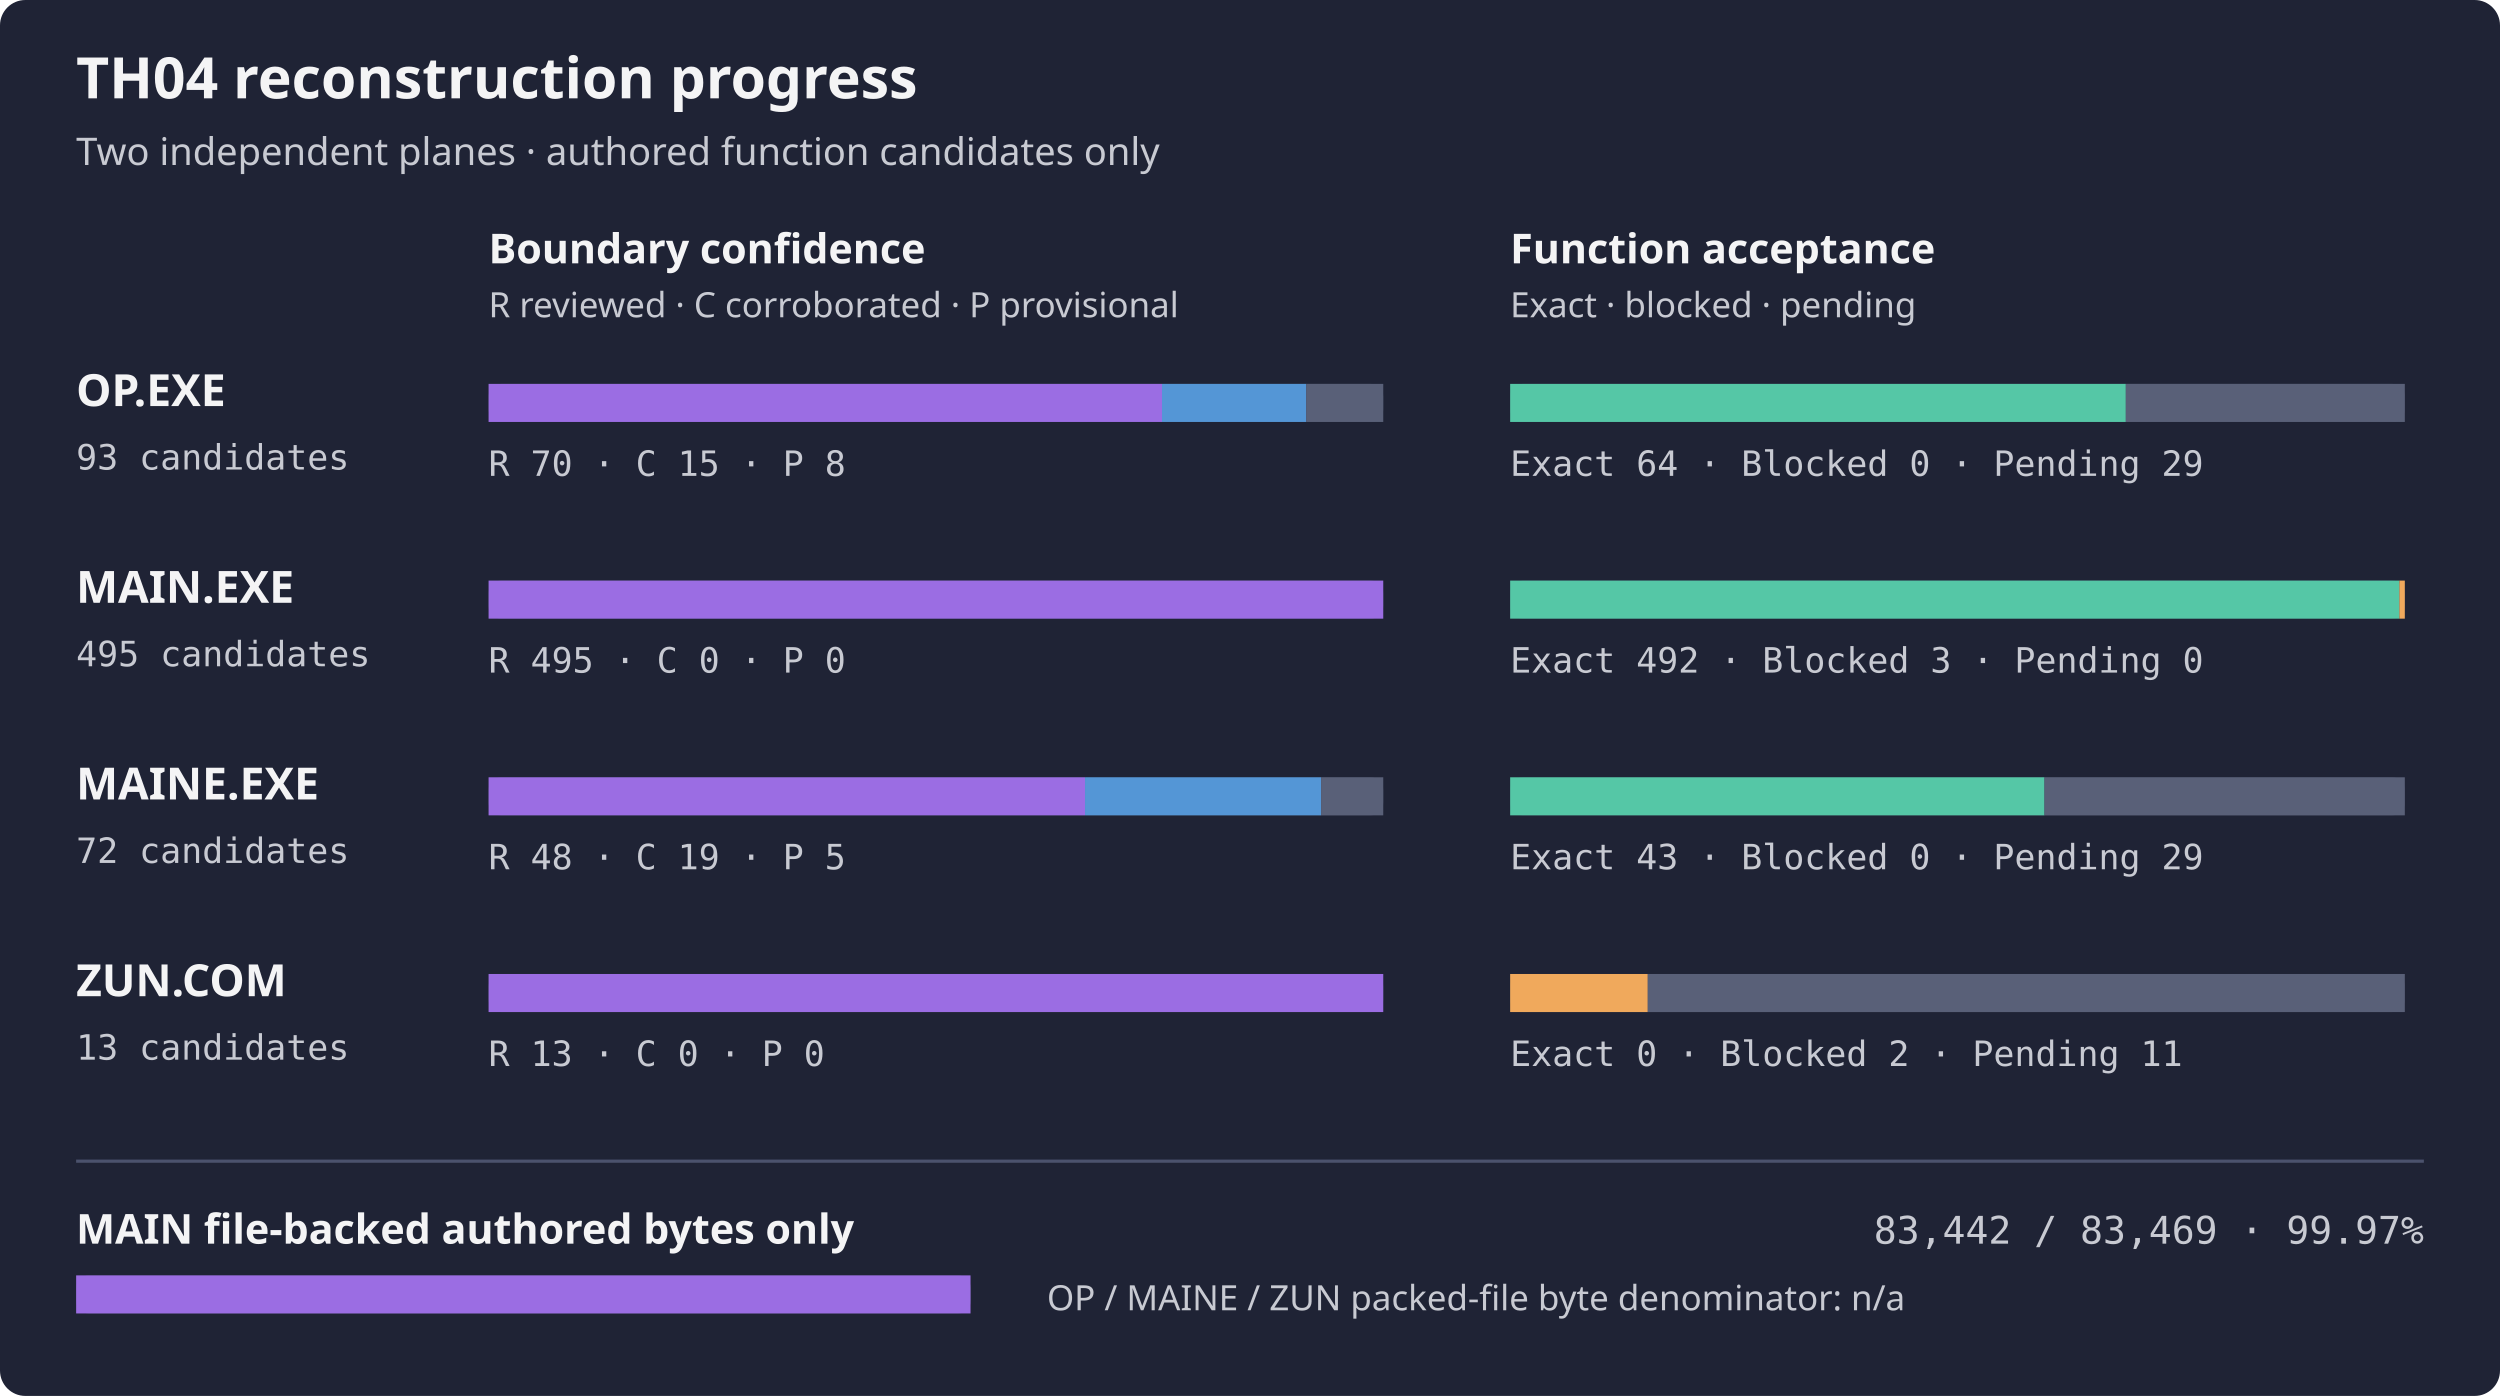
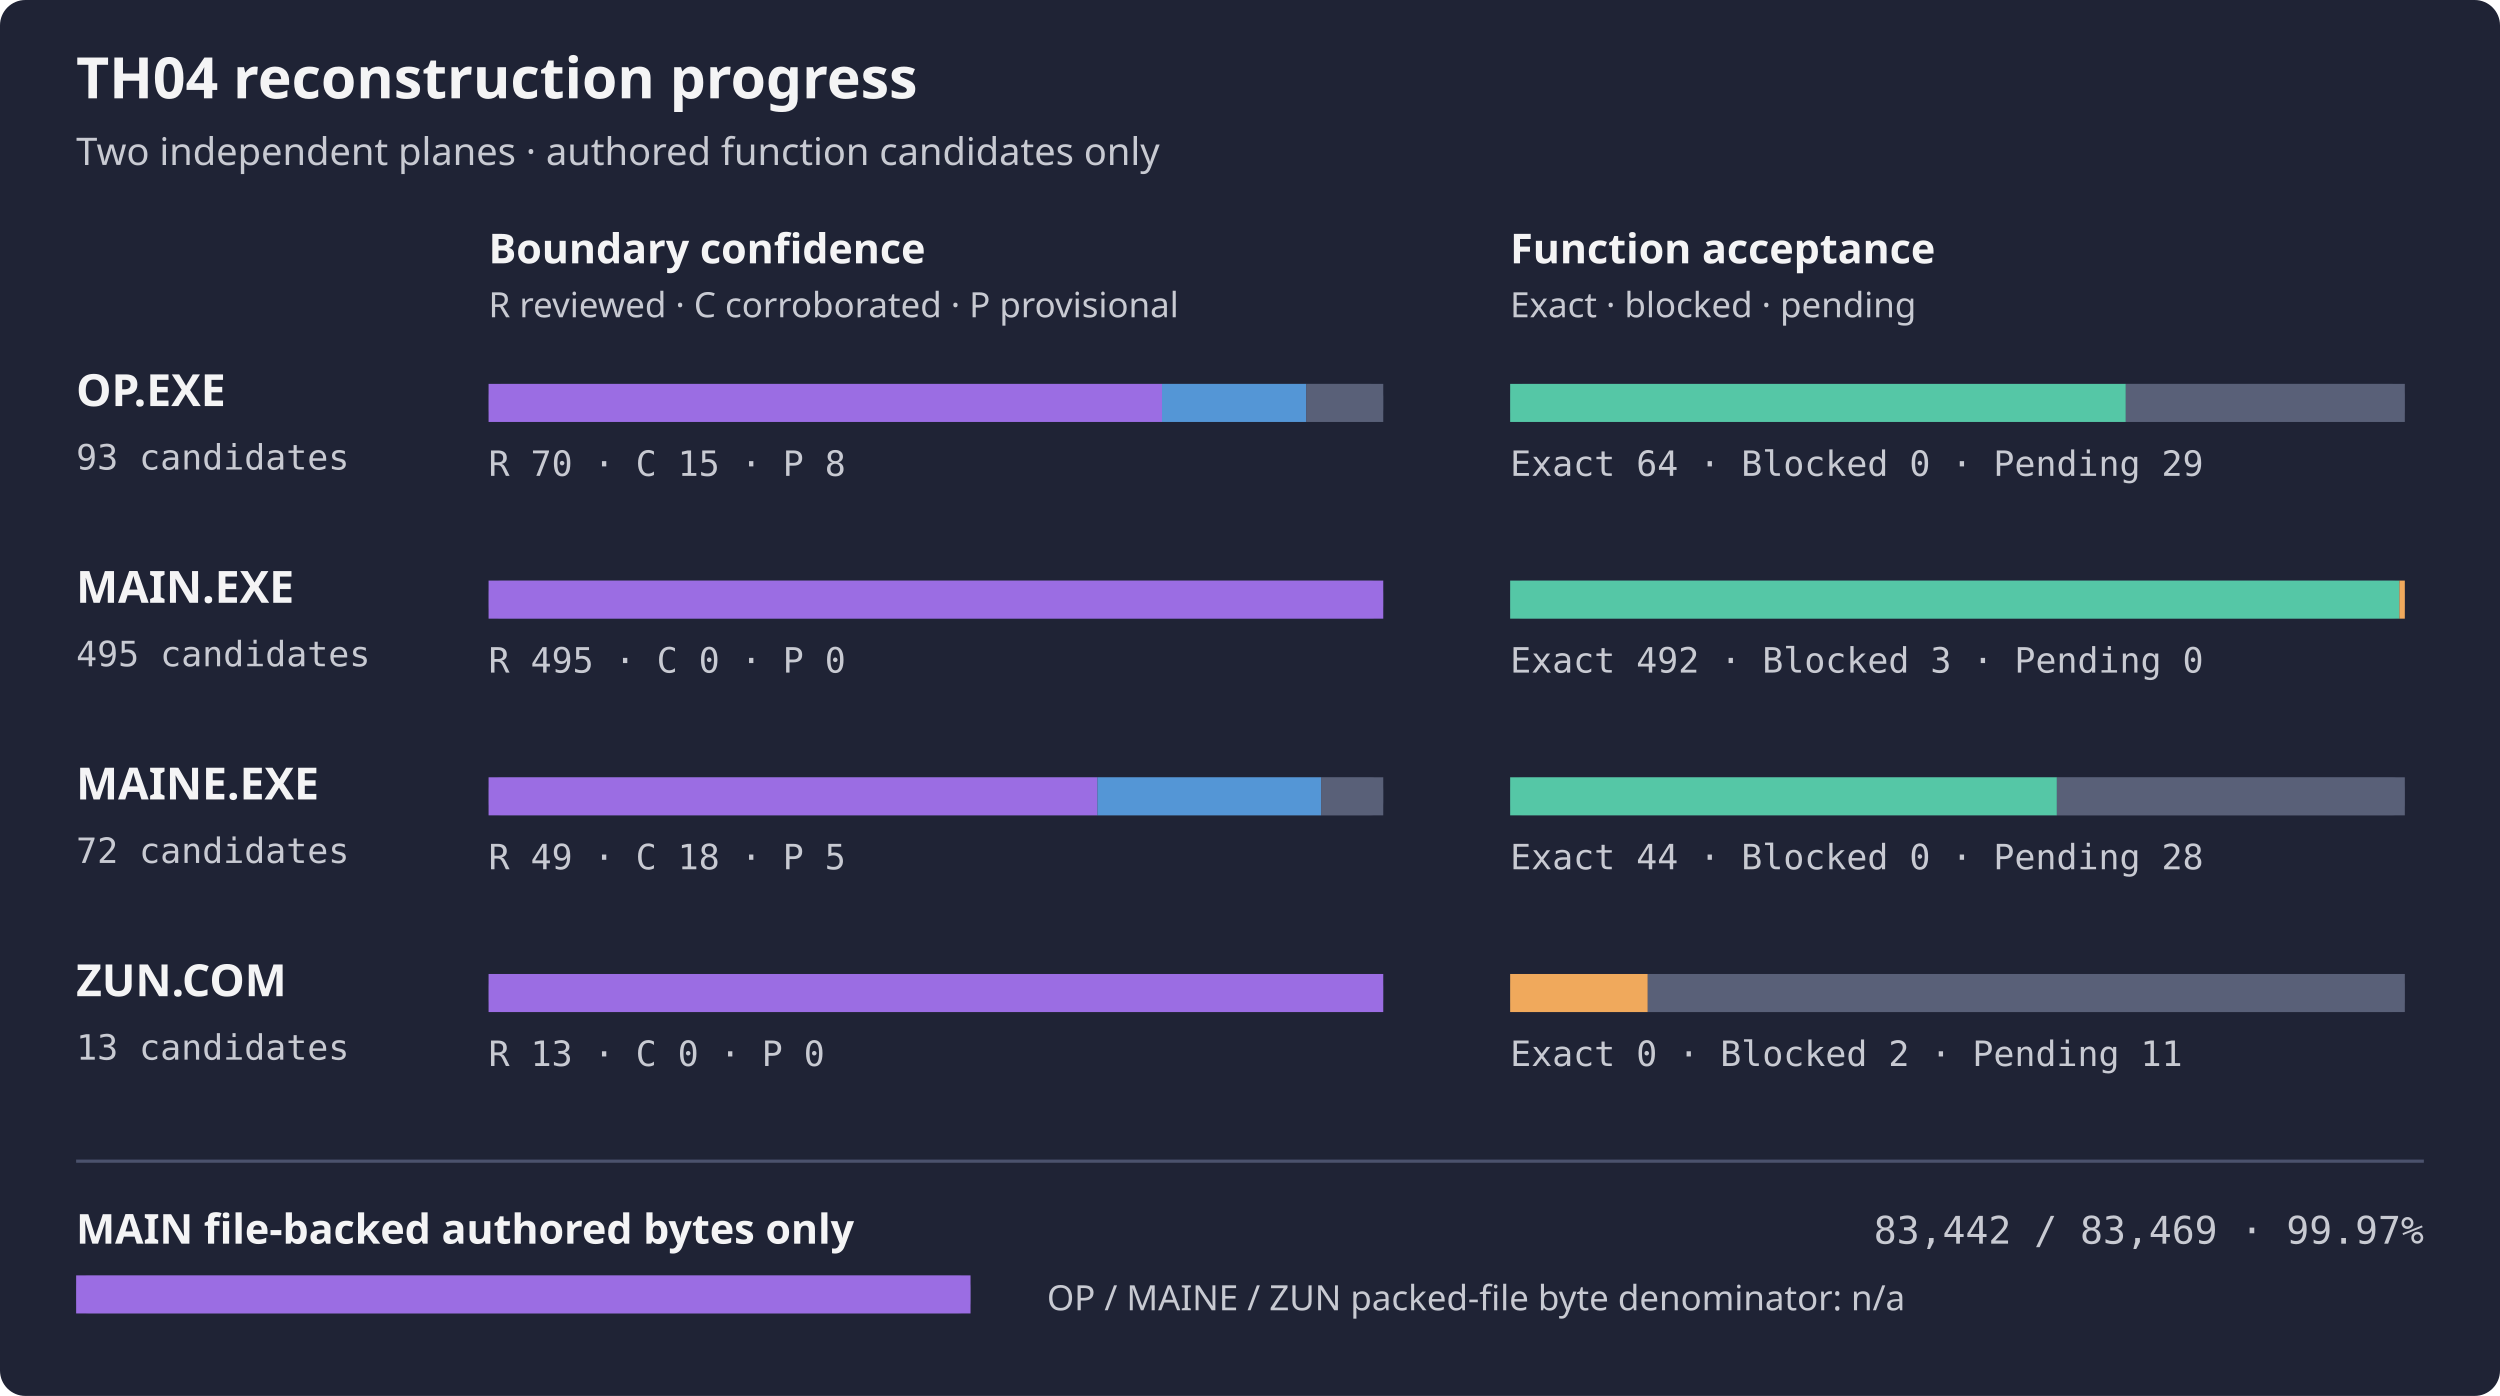
<svg xmlns="http://www.w3.org/2000/svg" width="788" height="440" role="img" aria-label="TH04 per-artifact reconstruction progress">
  <rect width="788" height="440" rx="8" fill="#1f2335" />
  <text x="24" y="31" fill="#f4f4f5" font-family="sans-serif" font-size="18" font-weight="600">TH04 reconstruction progress</text>
  <text x="24" y="52" fill="#c8cad2" font-family="sans-serif" font-size="12">Two independent planes · authored function candidates only</text>
  <text x="154" y="83" fill="#f4f4f5" font-family="sans-serif" font-size="13" font-weight="600">Boundary confidence</text>
  <text x="476" y="83" fill="#f4f4f5" font-family="sans-serif" font-size="13" font-weight="600">Function acceptance</text>
  <text x="154" y="100" fill="#c8cad2" font-family="sans-serif" font-size="11">R reviewed · C corroborated · P provisional</text>
  <text x="476" y="100" fill="#c8cad2" font-family="sans-serif" font-size="11">Exact · blocked · pending</text>
  <text x="24" y="128" fill="#f4f4f5" font-family="sans-serif" font-size="14" font-weight="600">OP.EXE</text>
  <text x="24" y="148" fill="#c8cad2" font-family="monospace" font-size="11">93 candidates</text>
  <rect x="154" y="121" width="282" height="12" rx="4" fill="#353b52" />
  <rect x="154.00" y="121" width="212.26" height="12" fill="#9b6de3" />
  <rect x="366.26" y="121" width="45.48" height="12" fill="#5496d6" />
  <rect x="411.74" y="121" width="24.26" height="12" fill="#596078" />
  <rect x="476" y="121" width="282" height="12" rx="4" fill="#353b52" />
  <rect x="476.00" y="121" width="194.06" height="12" fill="#55c7a6" />
  <rect x="670.06" y="121" width="87.94" height="12" fill="#596078" />
  <text x="154" y="150" fill="#c8cad2" font-family="monospace" font-size="11">R 70 · C 15 · P 8</text>
  <text x="476" y="150" fill="#c8cad2" font-family="monospace" font-size="11">Exact 64 · Blocked 0 · Pending 29</text>
  <text x="24" y="190" fill="#f4f4f5" font-family="sans-serif" font-size="14" font-weight="600">MAIN.EXE</text>
  <text x="24" y="210" fill="#c8cad2" font-family="monospace" font-size="11">495 candidates</text>
  <rect x="154" y="183" width="282" height="12" rx="4" fill="#353b52" />
  <rect x="154.00" y="183" width="282.00" height="12" fill="#9b6de3" />
  <rect x="476" y="183" width="282" height="12" rx="4" fill="#353b52" />
  <rect x="476.00" y="183" width="280.29" height="12" fill="#55c7a6" />
  <rect x="756.29" y="183" width="1.71" height="12" fill="#f0a95c" />
  <text x="154" y="212" fill="#c8cad2" font-family="monospace" font-size="11">R 495 · C 0 · P 0</text>
  <text x="476" y="212" fill="#c8cad2" font-family="monospace" font-size="11">Exact 492 · Blocked 3 · Pending 0</text>
  <text x="24" y="252" fill="#f4f4f5" font-family="sans-serif" font-size="14" font-weight="600">MAINE.EXE</text>
  <text x="24" y="272" fill="#c8cad2" font-family="monospace" font-size="11">72 candidates</text>
  <rect x="154" y="245" width="282" height="12" rx="4" fill="#353b52" />
-   <rect x="154.00" y="245" width="188.00" height="12" fill="#9b6de3" />
-   <rect x="342.00" y="245" width="74.42" height="12" fill="#5496d6" />
+   <rect x="154.00" y="245" width="191.92" height="12" fill="#9b6de3" />
+   <rect x="345.92" y="245" width="70.50" height="12" fill="#5496d6" />
  <rect x="416.42" y="245" width="19.58" height="12" fill="#596078" />
  <rect x="476" y="245" width="282" height="12" rx="4" fill="#353b52" />
-   <rect x="476.00" y="245" width="168.42" height="12" fill="#55c7a6" />
-   <rect x="644.42" y="245" width="113.58" height="12" fill="#596078" />
-   <text x="154" y="274" fill="#c8cad2" font-family="monospace" font-size="11">R 48 · C 19 · P 5</text>
-   <text x="476" y="274" fill="#c8cad2" font-family="monospace" font-size="11">Exact 43 · Blocked 0 · Pending 29</text>
+   <rect x="476.00" y="245" width="172.33" height="12" fill="#55c7a6" />
+   <rect x="648.33" y="245" width="109.67" height="12" fill="#596078" />
+   <text x="154" y="274" fill="#c8cad2" font-family="monospace" font-size="11">R 49 · C 18 · P 5</text>
+   <text x="476" y="274" fill="#c8cad2" font-family="monospace" font-size="11">Exact 44 · Blocked 0 · Pending 28</text>
  <text x="24" y="314" fill="#f4f4f5" font-family="sans-serif" font-size="14" font-weight="600">ZUN.COM</text>
  <text x="24" y="334" fill="#c8cad2" font-family="monospace" font-size="11">13 candidates</text>
  <rect x="154" y="307" width="282" height="12" rx="4" fill="#353b52" />
  <rect x="154.00" y="307" width="282.00" height="12" fill="#9b6de3" />
  <rect x="476" y="307" width="282" height="12" rx="4" fill="#353b52" />
  <rect x="476.00" y="307" width="43.38" height="12" fill="#f0a95c" />
  <rect x="519.38" y="307" width="238.62" height="12" fill="#596078" />
  <text x="154" y="336" fill="#c8cad2" font-family="monospace" font-size="11">R 13 · C 0 · P 0</text>
  <text x="476" y="336" fill="#c8cad2" font-family="monospace" font-size="11">Exact 0 · Blocked 2 · Pending 11</text>
  <path d="M24 366 H764" stroke="#4b526d" />
  <text x="24" y="392" fill="#f4f4f5" font-family="sans-serif" font-size="13" font-weight="600">MAIN file-backed authored bytes only</text>
  <text x="764" y="392" fill="#c8cad2" text-anchor="end" font-family="monospace" font-size="12">83,442 / 83,469 · 99.97%</text>
  <rect x="24" y="402" width="282" height="12" rx="4" fill="#353b52" />
  <rect x="24" y="402" width="281.91" height="12" fill="#9b6de3" />
  <text x="330" y="413" fill="#c8cad2" font-family="sans-serif" font-size="11">OP / MAINE / ZUN packed-file byte denominator: n/a</text>
</svg>
